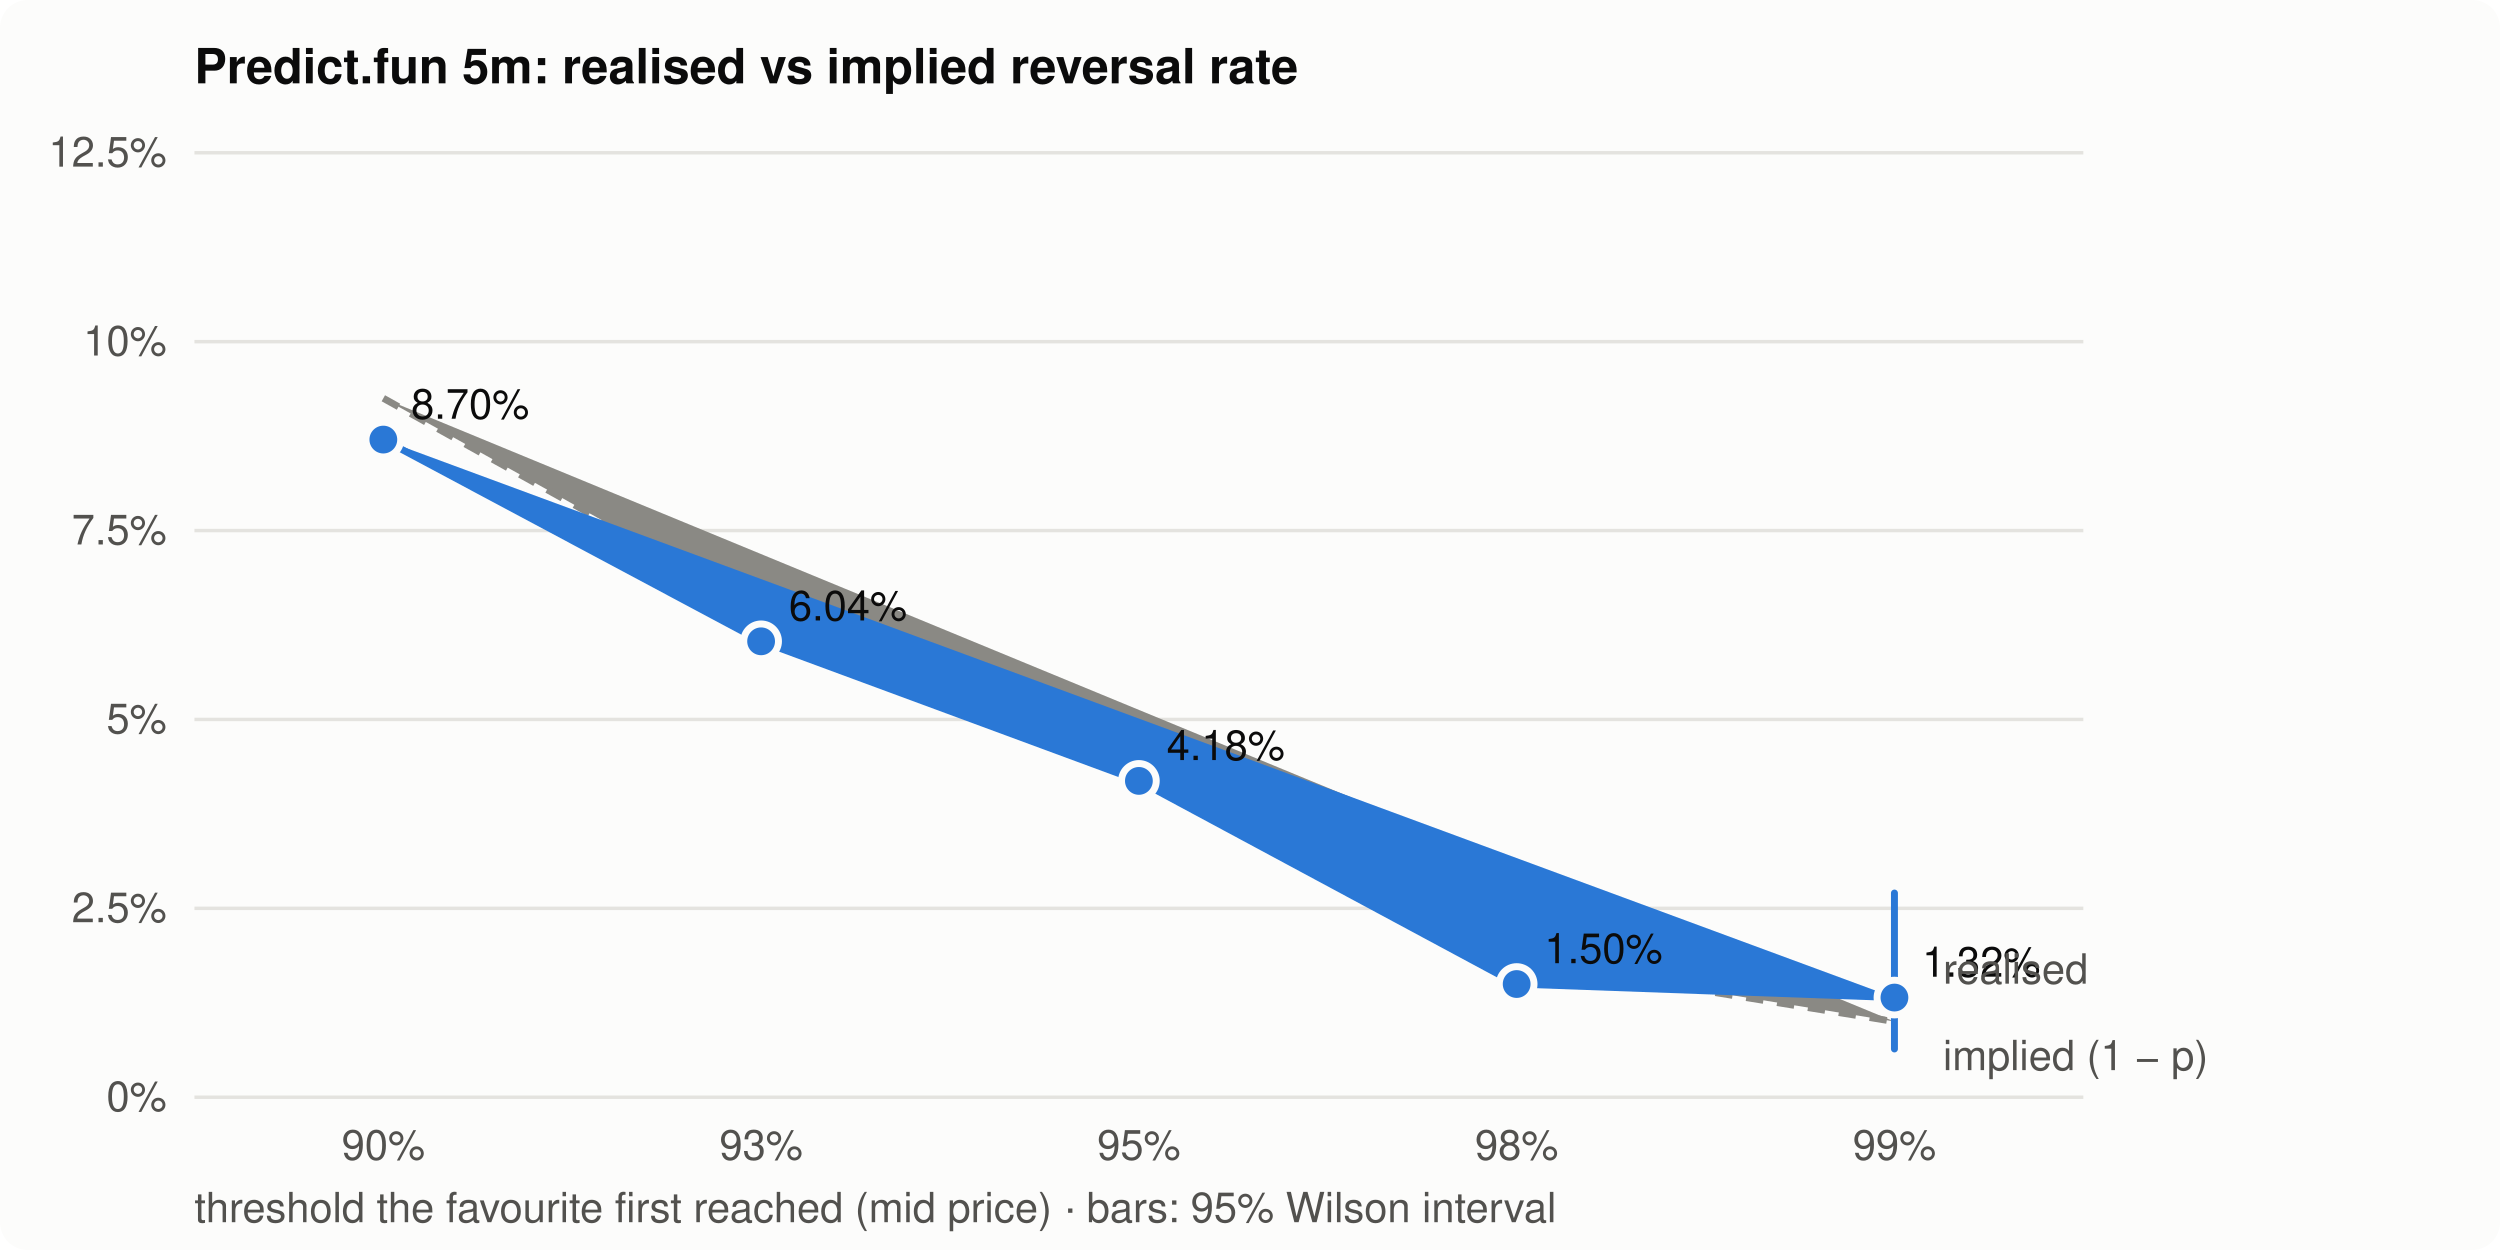
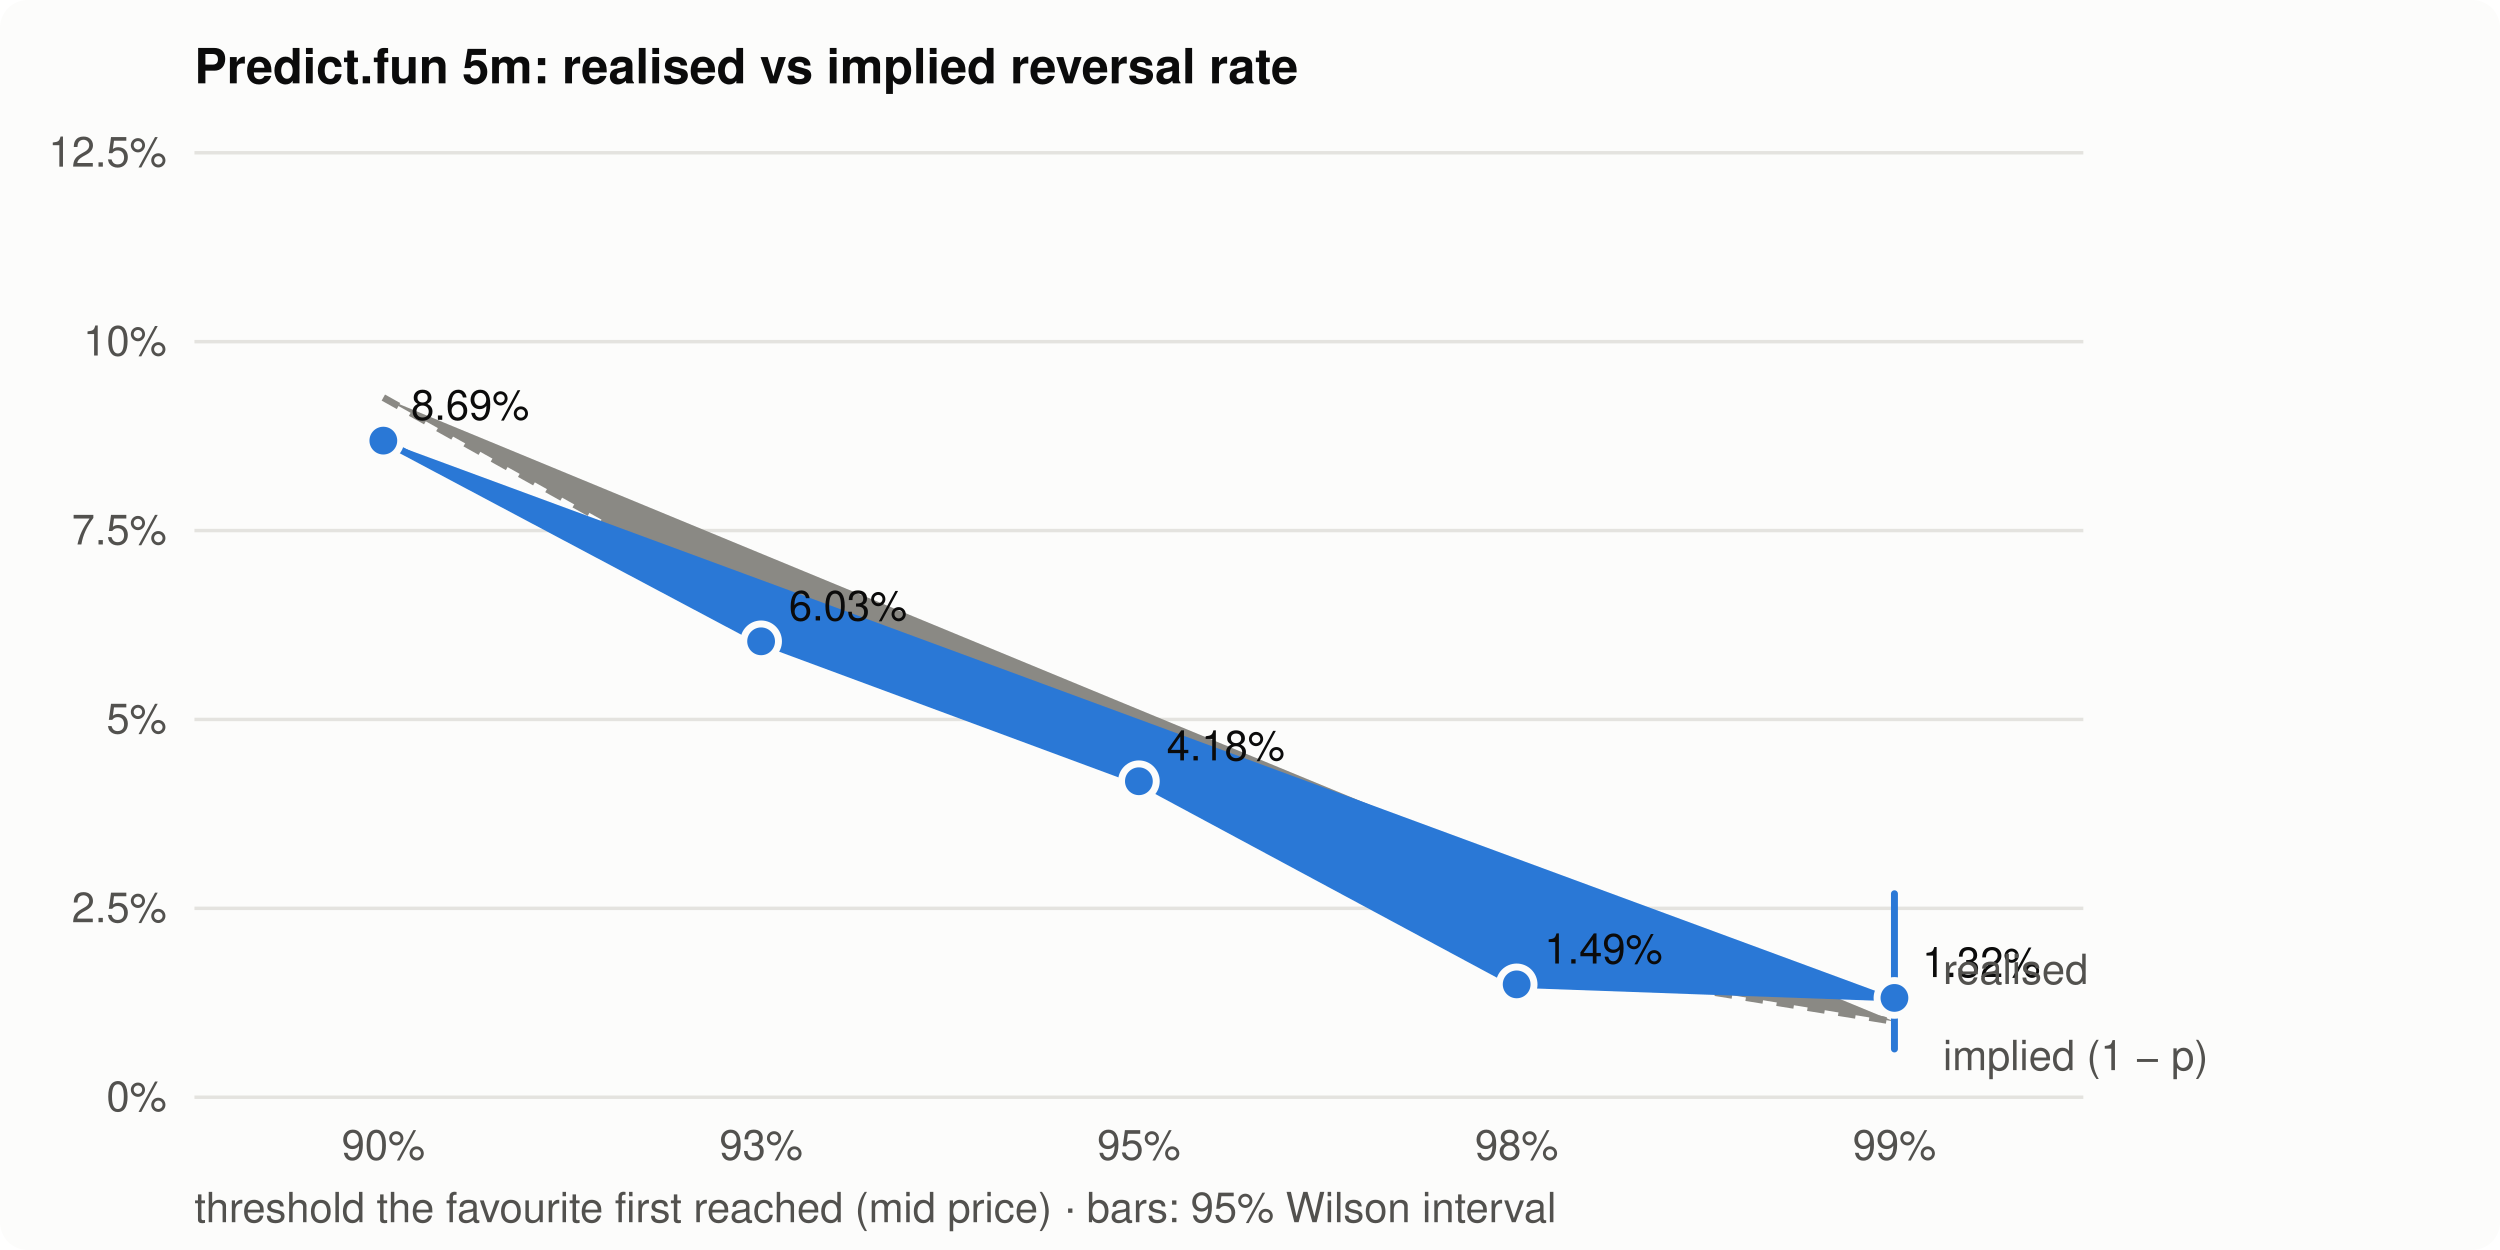
<svg xmlns="http://www.w3.org/2000/svg" viewBox="0 0 720 360" width="720" height="360" role="img" aria-label="Predict.fun 5m: realised vs implied reversal rate">
  <style>
  .bg{fill:#fcfcfb} .t1{fill:#0b0b0b} .t2{fill:#52514e} .grid{stroke:#e4e3df}
  .s1{stroke:#2a78d6;fill:#2a78d6} .s2{stroke:#eb6834;fill:#eb6834} .s3{stroke:#1baf7a;fill:#1baf7a}
  .ref{stroke:#8a8984;fill:#8a8984} .ring{stroke:#fcfcfb}
  text{font-family:-apple-system,Segoe UI,Helvetica,Arial,sans-serif;font-size:12px}
  .title{font-size:14px;font-weight:600}
  @media (prefers-color-scheme: dark){
    .bg{fill:#1a1a19} .t1{fill:#f0efec} .t2{fill:#c3c2b7} .grid{stroke:#34332f}
    .s1{stroke:#3987e5;fill:#3987e5} .s2{stroke:#d95926;fill:#d95926} .s3{stroke:#199e70;fill:#199e70}
    .ref{stroke:#9d9c96;fill:#9d9c96} .ring{stroke:#1a1a19}
  }
</style>
  <rect class="bg" width="720" height="360" rx="8" />
  <text class="t1 title" x="56" y="24">Predict.fun 5m: realised vs implied reversal rate</text>
  <line class="grid" x1="56" x2="600" y1="316.0" y2="316.0" stroke-width="1" />
  <text class="t2" x="48" y="320.0" text-anchor="end">0%</text>
  <line class="grid" x1="56" x2="600" y1="261.6" y2="261.6" stroke-width="1" />
  <text class="t2" x="48" y="265.6" text-anchor="end">2.5%</text>
  <line class="grid" x1="56" x2="600" y1="207.2" y2="207.2" stroke-width="1" />
  <text class="t2" x="48" y="211.2" text-anchor="end">5%</text>
  <line class="grid" x1="56" x2="600" y1="152.8" y2="152.8" stroke-width="1" />
  <text class="t2" x="48" y="156.8" text-anchor="end">7.5%</text>
  <line class="grid" x1="56" x2="600" y1="98.4" y2="98.4" stroke-width="1" />
  <text class="t2" x="48" y="102.4" text-anchor="end">10%</text>
  <line class="grid" x1="56" x2="600" y1="44.0" y2="44.0" stroke-width="1" />
  <text class="t2" x="48" y="48.0" text-anchor="end">12.5%</text>
  <text class="t2" x="110.4" y="334" text-anchor="middle">90%</text>
  <text class="t2" x="219.2" y="334" text-anchor="middle">93%</text>
  <text class="t2" x="328.0" y="334" text-anchor="middle">95%</text>
  <text class="t2" x="436.8" y="334" text-anchor="middle">98%</text>
  <text class="t2" x="545.6" y="334" text-anchor="middle">99%</text>
-   <path class="ref" d="M110.4,114.7 L219.2,175.4 L328.0,217.9 L436.8,276.6 L545.6,294.2" fill="none" stroke-width="2" stroke-linejoin="round" stroke-dasharray="5 4" />
-   <line class="s1" x1="110.4" x2="110.4" y1="131.0" y2="122.2" stroke-width="2" stroke-linecap="round" />
-   <line class="s1" x1="219.2" x2="219.2" y1="188.4" y2="180.8" stroke-width="2" stroke-linecap="round" />
-   <line class="s1" x1="328.0" x2="328.0" y1="228.2" y2="221.6" stroke-width="2" stroke-linecap="round" />
-   <line class="s1" x1="436.8" x2="436.8" y1="285.7" y2="280.9" stroke-width="2" stroke-linecap="round" />
-   <line class="s1" x1="545.6" x2="545.6" y1="302.1" y2="257.2" stroke-width="2" stroke-linecap="round" />
-   <path class="s1" d="M110.4,126.6 L219.2,184.7 L328.0,224.9 L436.8,283.4 L545.6,287.3" fill="none" stroke-width="2" stroke-linejoin="round" />
-   <circle class="s1 ring" cx="110.4" cy="126.6" r="5" stroke-width="2" />
-   <text class="t1" x="118.4" y="120.6">8.70%</text>
+   <path class="ref" d="M110.4,114.5 L219.2,175.4 L328.0,217.9 L436.8,276.6 L545.6,294.2" fill="none" stroke-width="2" stroke-linejoin="round" stroke-dasharray="5 4" />
+   <line class="s1" x1="110.4" x2="110.4" y1="131.2" y2="122.5" stroke-width="2" stroke-linecap="round" />
+   <line class="s1" x1="219.2" x2="219.2" y1="188.4" y2="180.9" stroke-width="2" stroke-linecap="round" />
+   <line class="s1" x1="328.0" x2="328.0" y1="228.2" y2="221.7" stroke-width="2" stroke-linecap="round" />
+   <line class="s1" x1="436.8" x2="436.8" y1="285.8" y2="281.1" stroke-width="2" stroke-linecap="round" />
+   <line class="s1" x1="545.6" x2="545.6" y1="302.1" y2="257.4" stroke-width="2" stroke-linecap="round" />
+   <path class="s1" d="M110.4,126.9 L219.2,184.7 L328.0,225.0 L436.8,283.5 L545.6,287.4" fill="none" stroke-width="2" stroke-linejoin="round" />
+   <circle class="s1 ring" cx="110.4" cy="126.9" r="5" stroke-width="2" />
+   <text class="t1" x="118.4" y="120.9">8.69%</text>
  <circle class="s1 ring" cx="219.2" cy="184.7" r="5" stroke-width="2" />
-   <text class="t1" x="227.2" y="178.7">6.04%</text>
-   <circle class="s1 ring" cx="328.0" cy="224.9" r="5" stroke-width="2" />
-   <text class="t1" x="336.0" y="218.9">4.18%</text>
-   <circle class="s1 ring" cx="436.8" cy="283.4" r="5" stroke-width="2" />
-   <text class="t1" x="444.8" y="277.4">1.50%</text>
-   <circle class="s1 ring" cx="545.6" cy="287.3" r="5" stroke-width="2" />
-   <text class="t1" x="553.6" y="281.3">1.32%</text>
+   <text class="t1" x="227.2" y="178.7">6.03%</text>
+   <circle class="s1 ring" cx="328.0" cy="225.0" r="5" stroke-width="2" />
+   <text class="t1" x="336.0" y="219.0">4.18%</text>
+   <circle class="s1 ring" cx="436.8" cy="283.5" r="5" stroke-width="2" />
+   <text class="t1" x="444.8" y="277.5">1.49%</text>
+   <circle class="s1 ring" cx="545.6" cy="287.4" r="5" stroke-width="2" />
+   <text class="t1" x="553.6" y="281.4">1.32%</text>
  <text class="t2" x="559.6" y="308.2">implied (1 − p)</text>
-   <text class="t2" x="559.6" y="283.3">realised</text>
+   <text class="t2" x="559.6" y="283.4">realised</text>
  <text class="t2" x="56" y="352">threshold the favourite first reached (mid price) · bars: 95% Wilson interval</text>
</svg>
